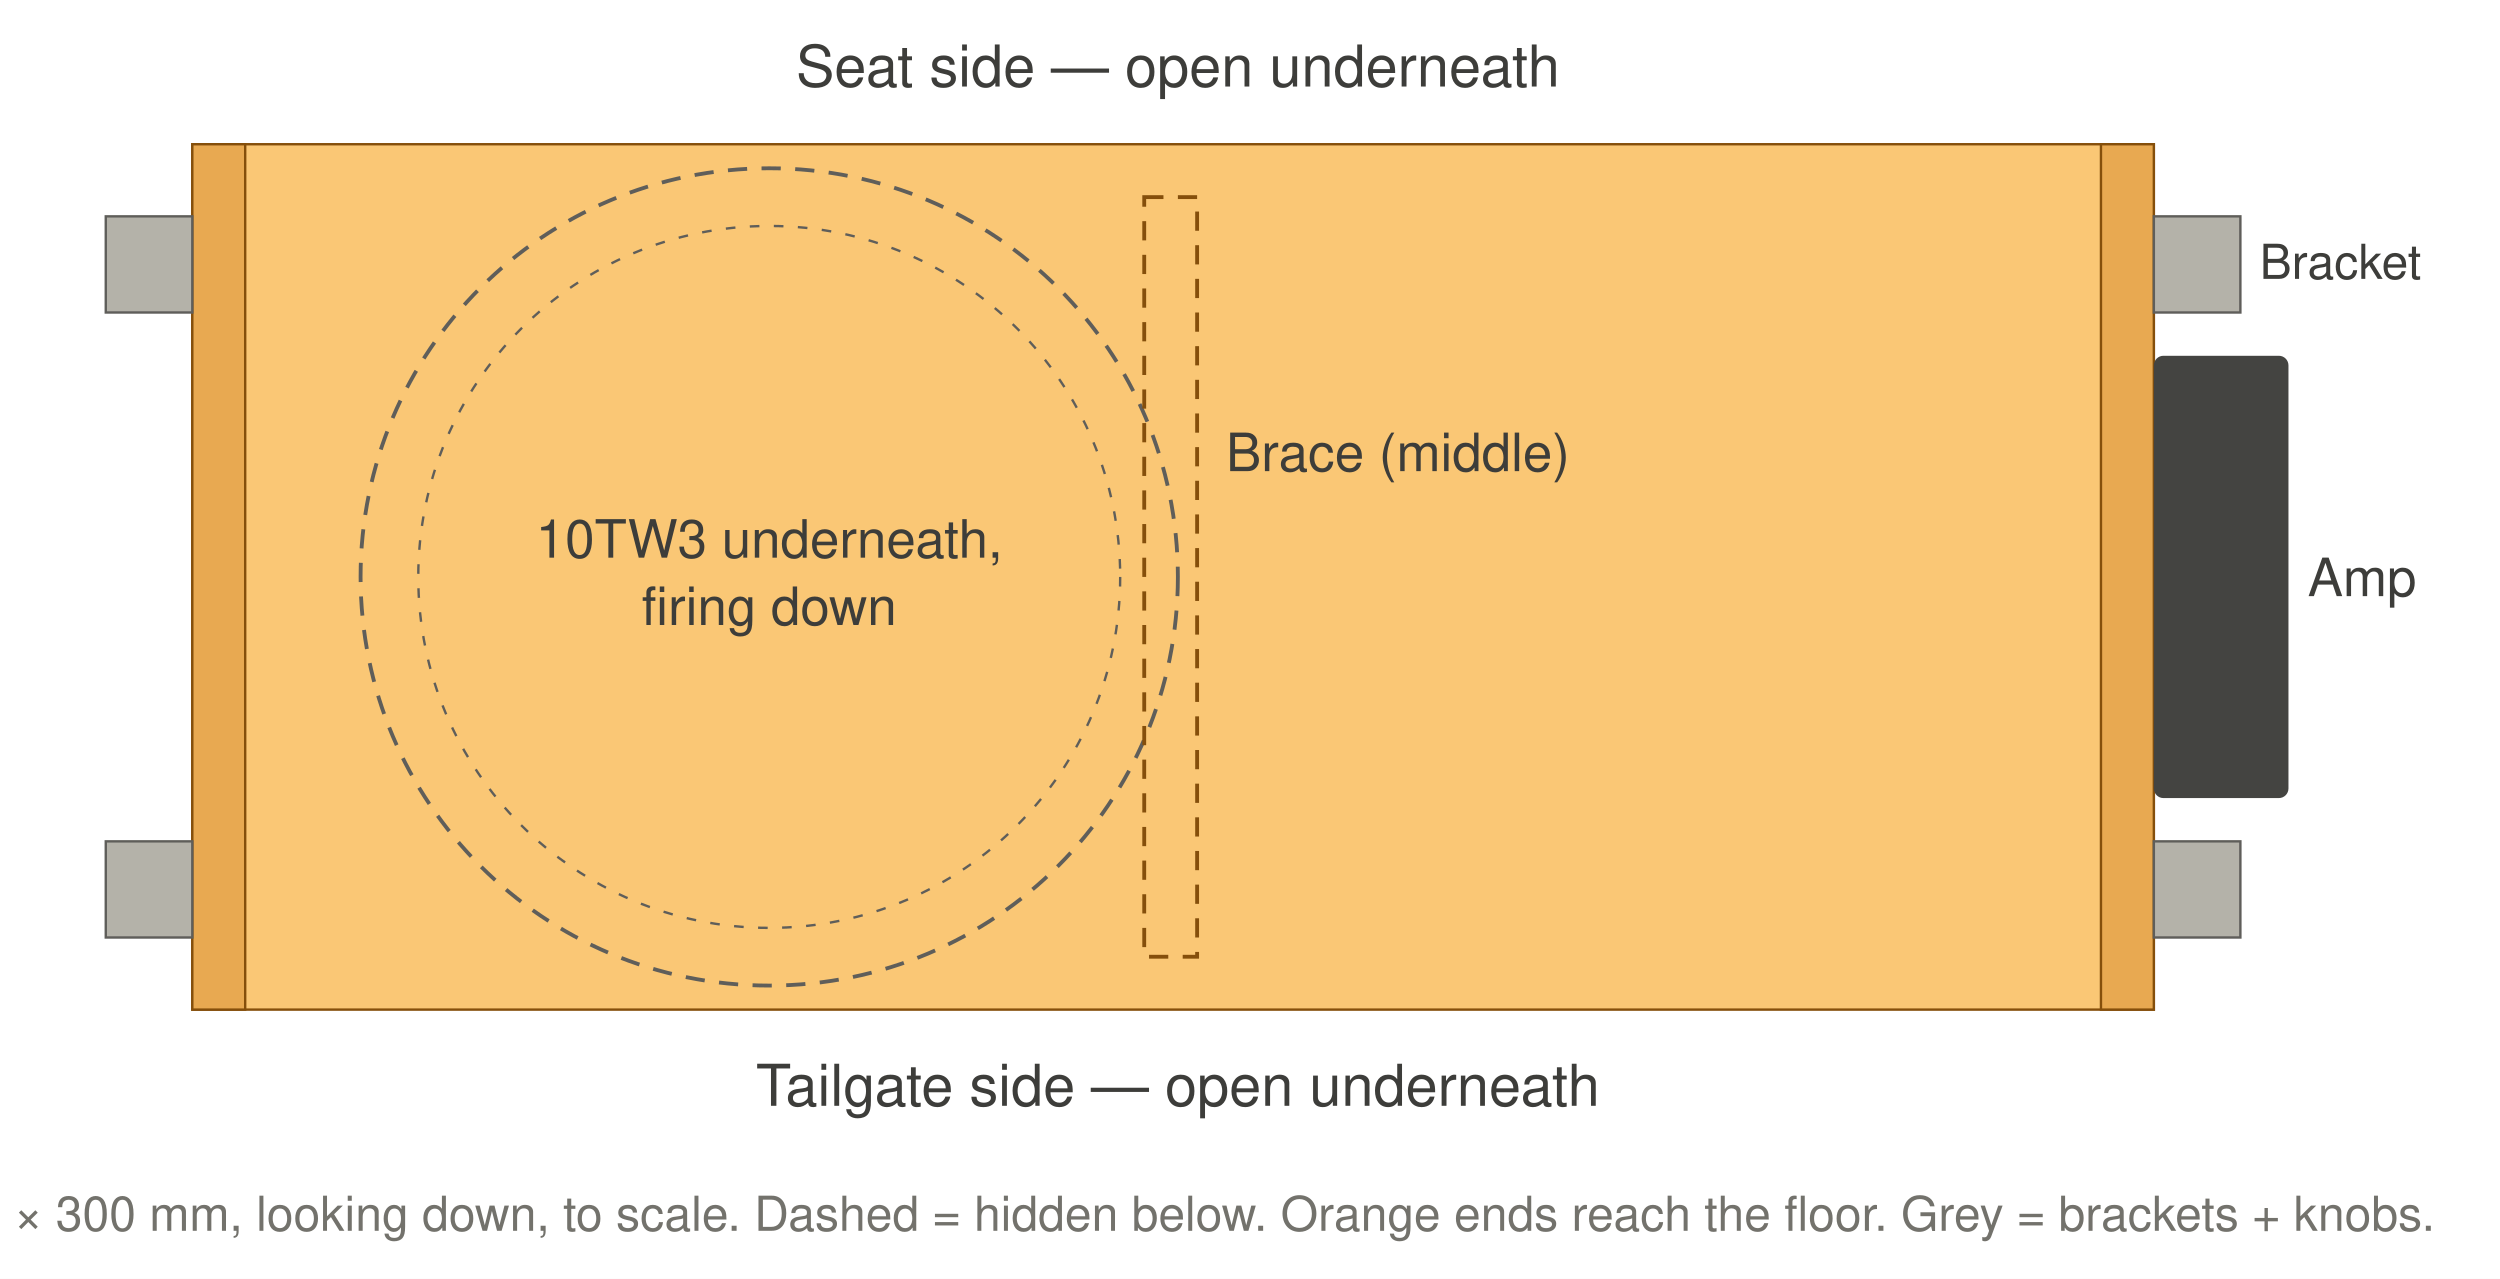
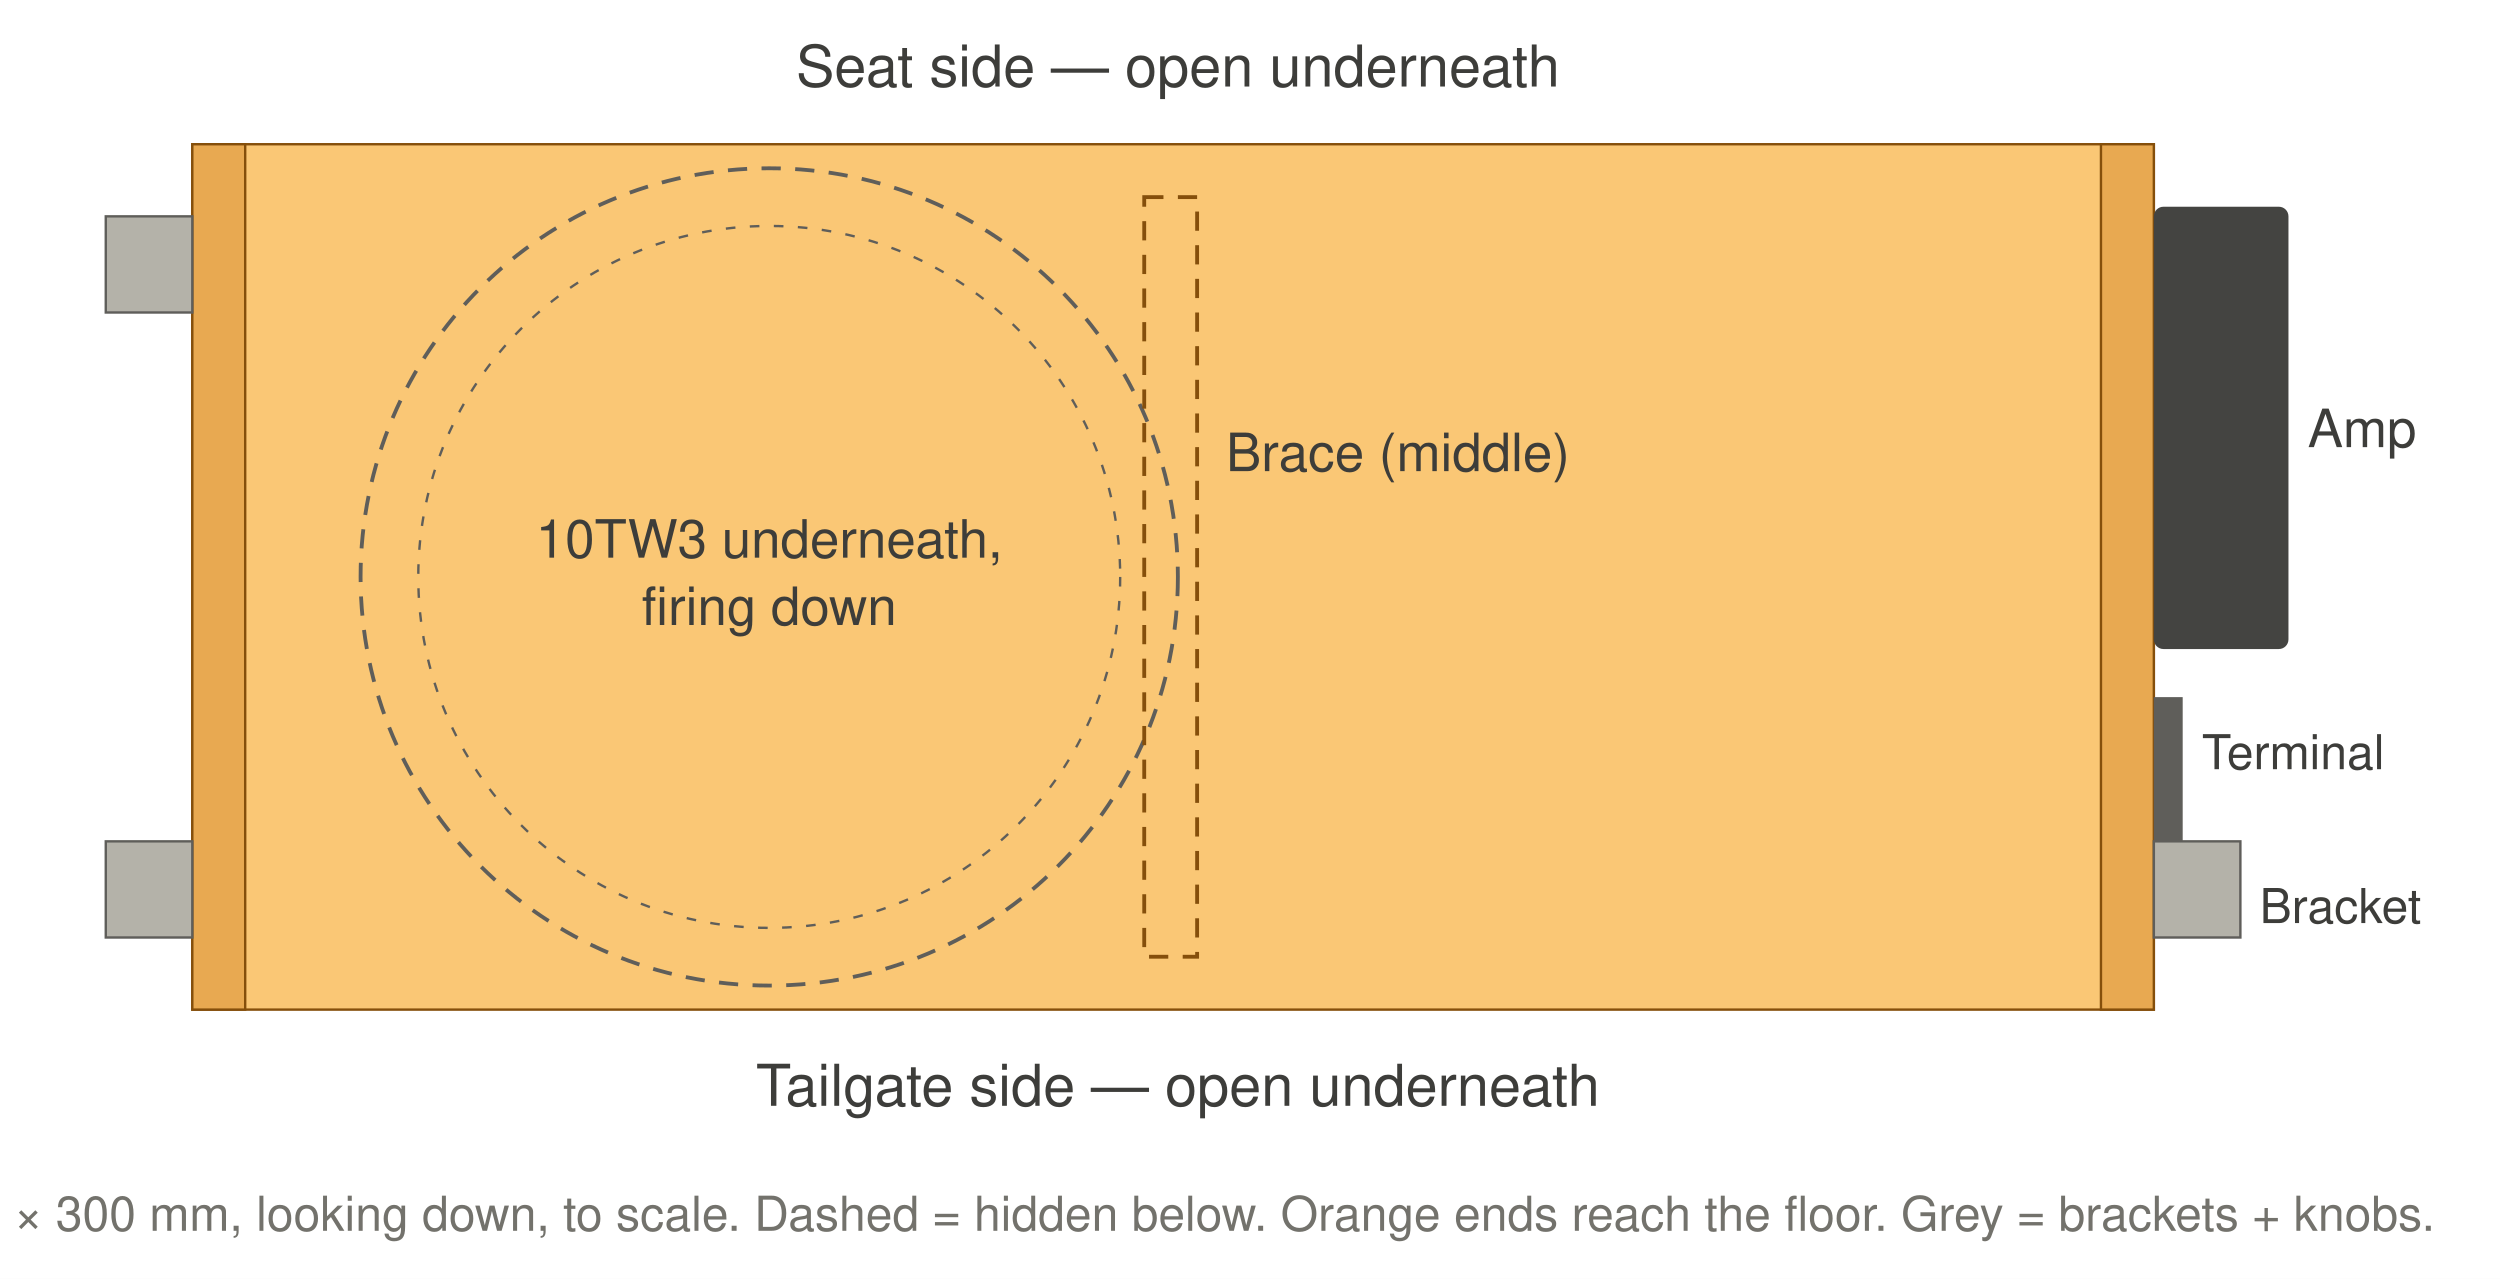
<svg xmlns="http://www.w3.org/2000/svg" viewBox="0 0 520 266" width="640" font-family="Helvetica, Arial, sans-serif" font-size="12">
  <rect width="520" height="266" fill="#ffffff" />
  <rect x="40" y="30" width="408" height="180" fill="#FAC775" stroke="#854F0B" stroke-width="0.5" />
  <circle cx="160" cy="120" r="85" fill="none" stroke="#5F5E5A" stroke-width="0.8" stroke-dasharray="4 3" />
  <circle cx="160" cy="120" r="73" fill="none" stroke="#5F5E5A" stroke-width="0.5" stroke-dasharray="2 3" />
  <rect x="238" y="41" width="11" height="158" fill="none" stroke="#854F0B" stroke-width="0.8" stroke-dasharray="4 3" />
  <g fill="#E8A951" stroke="#854F0B" stroke-width="0.5">
    <rect x="40" y="30" width="11" height="180" />
    <rect x="437" y="30" width="11" height="180" />
  </g>
-   <rect x="448" y="74" width="28" height="92" rx="2" fill="#444441" />
+   <rect x="448" y="43" width="28" height="92" rx="2" fill="#444441" />
+   <rect x="448" y="145" width="6" height="47" fill="#5F5E5A" />
  <g fill="#B4B2A9" stroke="#5F5E5A" stroke-width="0.5">
    <rect x="22" y="45" width="18" height="20" />
    <rect x="22" y="175" width="18" height="20" />
-     <rect x="448" y="45" width="18" height="20" />
    <rect x="448" y="175" width="18" height="20" />
  </g>
  <g fill="#3d3d3a">
    <text x="245" y="18" text-anchor="middle">Seat side — open underneath</text>
    <text x="245" y="230" text-anchor="middle">Tailgate side — open underneath</text>
    <text x="160" y="116" text-anchor="middle" font-size="11">10TW3 underneath,</text>
    <text x="160" y="130" text-anchor="middle" font-size="11">firing down</text>
    <text x="255" y="98" font-size="11">Brace (middle)</text>
-     <text x="480" y="124" font-size="11">Amp</text>
-     <text x="470" y="58" font-size="10">Bracket</text>
+     <text x="480" y="93" font-size="11">Amp</text>
+     <text x="458" y="160" font-size="10">Terminal</text>
+     <text x="470" y="192" font-size="10">Bracket</text>
  </g>
  <g fill="#73726c" font-size="10">
    <text x="245" y="256" text-anchor="middle">680 × 300 mm, looking down, to scale. Dashed = hidden below. Orange ends reach the floor. Grey = brackets + knobs.</text>
  </g>
</svg>
